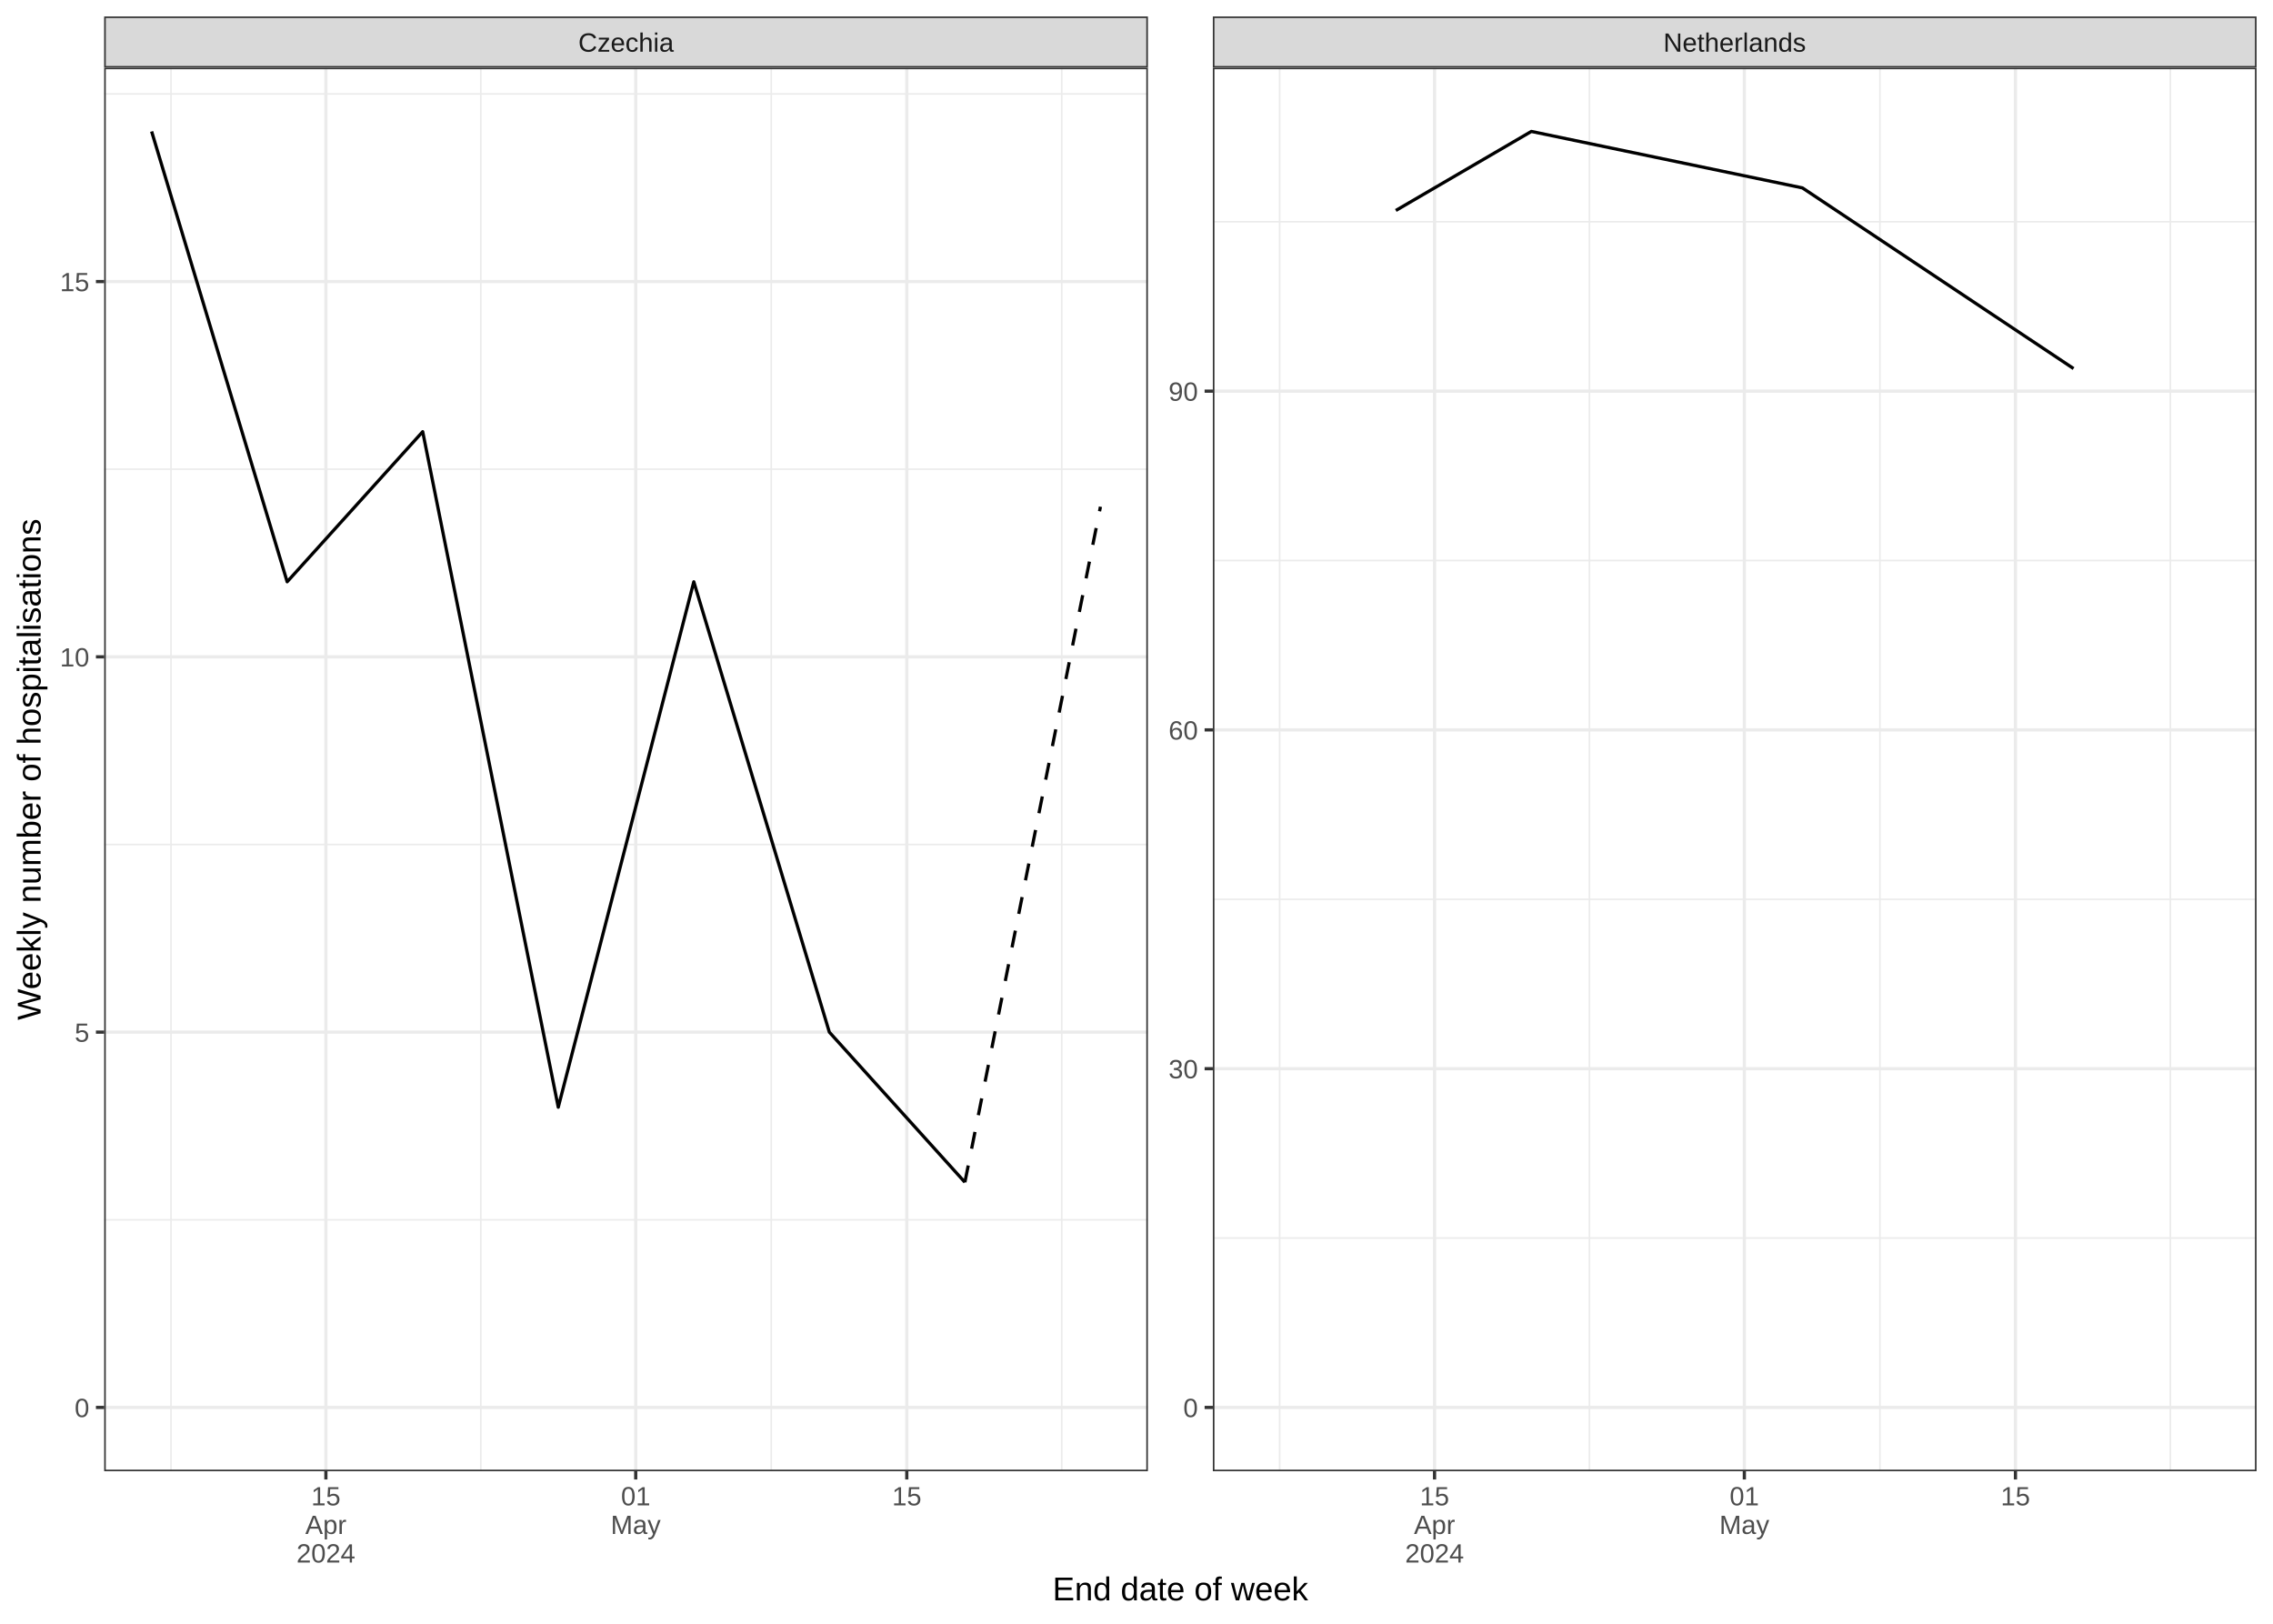
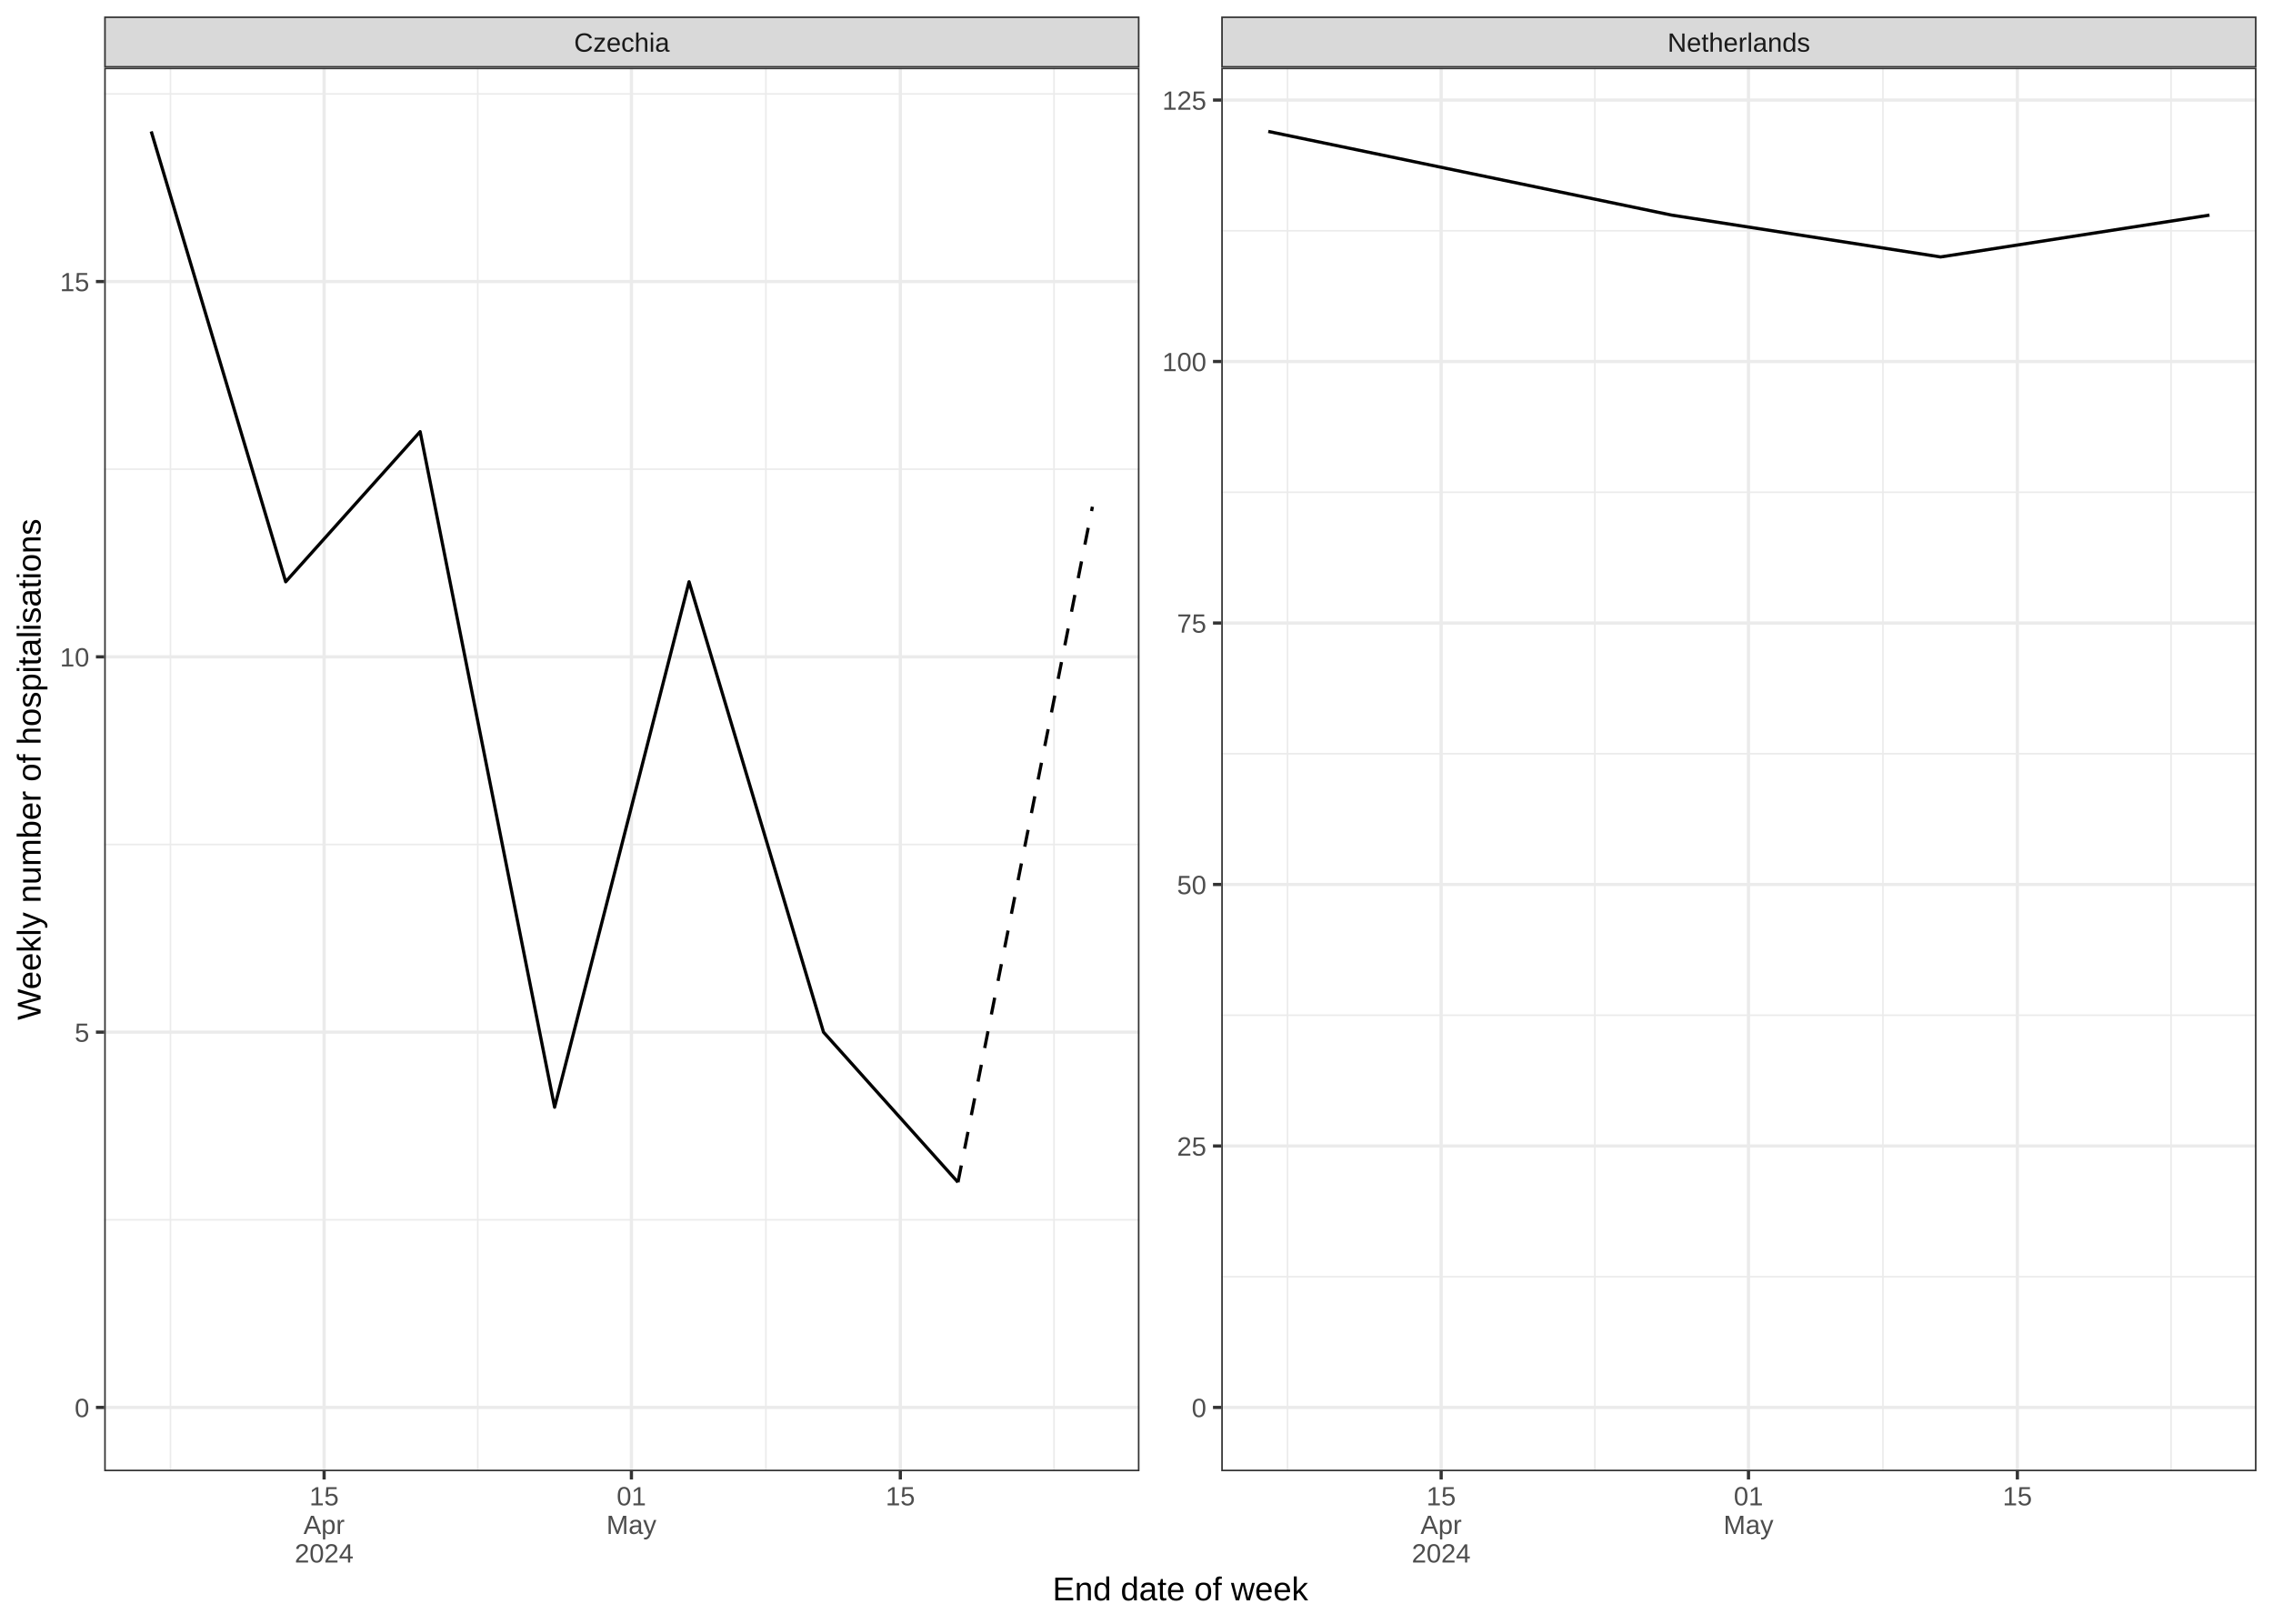
<svg xmlns="http://www.w3.org/2000/svg" class="svglite" width="756.00pt" height="540.00pt" viewBox="0 0 756.00 540.00">
  <defs>
    <style type="text/css">
    .svglite line, .svglite polyline, .svglite polygon, .svglite path, .svglite rect, .svglite circle {
      fill: none;
      stroke: #000000;
      stroke-linecap: round;
      stroke-linejoin: round;
      stroke-miterlimit: 10.00;
    }
    .svglite text {
      white-space: pre;
    }
  </style>
  </defs>
  <rect width="100%" height="100%" style="stroke: none; fill: #FFFFFF;" />
  <defs>
    <clipPath id="cpMC4wMHw3NTYuMDB8MC4wMHw1NDAuMDA=">
      <rect x="0.00" y="0.00" width="756.00" height="540.00" />
    </clipPath>
  </defs>
  <g clip-path="url(#cpMC4wMHw3NTYuMDB8MC4wMHw1NDAuMDA=)">
    <rect x="0.00" y="0.00" width="756.00" height="540.00" style="stroke-width: 1.07; stroke: #FFFFFF; fill: #FFFFFF;" />
  </g>
  <defs>
-     <clipPath id="cpMzQuNjV8MzgxLjc5fDIyLjQ5fDQ4OS4yOQ==">
-       <rect x="34.65" y="22.49" width="347.14" height="466.80" />
+     <clipPath id="cpMzQuNjV8Mzc4Ljk5fDIyLjQ5fDQ4OS4yOQ==">
+       <rect x="34.65" y="22.49" width="344.34" height="466.80" />
    </clipPath>
  </defs>
-   <g clip-path="url(#cpMzQuNjV8MzgxLjc5fDIyLjQ5fDQ4OS4yOQ==)">
-     <rect x="34.65" y="22.49" width="347.14" height="466.80" style="stroke-width: 1.07; stroke: none; fill: #FFFFFF;" />
-     <polyline points="34.65,405.66 381.79,405.66 " style="stroke-width: 0.53; stroke: #EBEBEB; stroke-linecap: butt;" />
-     <polyline points="34.65,280.85 381.79,280.85 " style="stroke-width: 0.53; stroke: #EBEBEB; stroke-linecap: butt;" />
-     <polyline points="34.65,156.04 381.79,156.04 " style="stroke-width: 0.53; stroke: #EBEBEB; stroke-linecap: butt;" />
-     <polyline points="34.65,31.23 381.79,31.23 " style="stroke-width: 0.53; stroke: #EBEBEB; stroke-linecap: butt;" />
-     <polyline points="56.87,489.29 56.87,22.49 " style="stroke-width: 0.53; stroke: #EBEBEB; stroke-linecap: butt;" />
-     <polyline points="159.91,489.29 159.91,22.49 " style="stroke-width: 0.53; stroke: #EBEBEB; stroke-linecap: butt;" />
-     <polyline points="256.52,489.29 256.52,22.49 " style="stroke-width: 0.53; stroke: #EBEBEB; stroke-linecap: butt;" />
-     <polyline points="353.13,489.29 353.13,22.49 " style="stroke-width: 0.53; stroke: #EBEBEB; stroke-linecap: butt;" />
-     <polyline points="34.65,468.07 381.79,468.07 " style="stroke-width: 1.07; stroke: #EBEBEB; stroke-linecap: butt;" />
-     <polyline points="34.65,343.26 381.79,343.26 " style="stroke-width: 1.07; stroke: #EBEBEB; stroke-linecap: butt;" />
-     <polyline points="34.65,218.45 381.79,218.45 " style="stroke-width: 1.07; stroke: #EBEBEB; stroke-linecap: butt;" />
-     <polyline points="34.65,93.63 381.79,93.63 " style="stroke-width: 1.07; stroke: #EBEBEB; stroke-linecap: butt;" />
-     <polyline points="108.39,489.29 108.39,22.49 " style="stroke-width: 1.07; stroke: #EBEBEB; stroke-linecap: butt;" />
-     <polyline points="211.44,489.29 211.44,22.49 " style="stroke-width: 1.07; stroke: #EBEBEB; stroke-linecap: butt;" />
-     <polyline points="301.60,489.29 301.60,22.49 " style="stroke-width: 1.07; stroke: #EBEBEB; stroke-linecap: butt;" />
-     <polyline points="50.43,43.71 95.51,193.48 140.59,143.56 185.68,368.22 230.76,193.48 275.84,343.26 320.92,393.18 " style="stroke-width: 1.07; stroke-linecap: butt;" />
-     <polyline points="320.92,393.18 366.01,168.52 " style="stroke-width: 1.07; stroke-dasharray: 5.69,5.69; stroke-linecap: butt;" />
-     <rect x="34.65" y="22.49" width="347.14" height="466.80" style="stroke-width: 1.07; stroke: #333333;" />
+   <g clip-path="url(#cpMzQuNjV8Mzc4Ljk5fDIyLjQ5fDQ4OS4yOQ==)">
+     <rect x="34.65" y="22.49" width="344.34" height="466.80" style="stroke-width: 1.07; stroke: none; fill: #FFFFFF;" />
+     <polyline points="34.65,405.66 378.99,405.66 " style="stroke-width: 0.53; stroke: #EBEBEB; stroke-linecap: butt;" />
+     <polyline points="34.65,280.85 378.99,280.85 " style="stroke-width: 0.53; stroke: #EBEBEB; stroke-linecap: butt;" />
+     <polyline points="34.65,156.04 378.99,156.04 " style="stroke-width: 0.53; stroke: #EBEBEB; stroke-linecap: butt;" />
+     <polyline points="34.65,31.23 378.99,31.23 " style="stroke-width: 0.53; stroke: #EBEBEB; stroke-linecap: butt;" />
+     <polyline points="56.69,489.29 56.69,22.49 " style="stroke-width: 0.53; stroke: #EBEBEB; stroke-linecap: butt;" />
+     <polyline points="158.91,489.29 158.91,22.49 " style="stroke-width: 0.53; stroke: #EBEBEB; stroke-linecap: butt;" />
+     <polyline points="254.73,489.29 254.73,22.49 " style="stroke-width: 0.53; stroke: #EBEBEB; stroke-linecap: butt;" />
+     <polyline points="350.56,489.29 350.56,22.49 " style="stroke-width: 0.53; stroke: #EBEBEB; stroke-linecap: butt;" />
+     <polyline points="34.65,468.07 378.99,468.07 " style="stroke-width: 1.07; stroke: #EBEBEB; stroke-linecap: butt;" />
+     <polyline points="34.65,343.26 378.99,343.26 " style="stroke-width: 1.07; stroke: #EBEBEB; stroke-linecap: butt;" />
+     <polyline points="34.65,218.45 378.99,218.45 " style="stroke-width: 1.07; stroke: #EBEBEB; stroke-linecap: butt;" />
+     <polyline points="34.65,93.63 378.99,93.63 " style="stroke-width: 1.07; stroke: #EBEBEB; stroke-linecap: butt;" />
+     <polyline points="107.80,489.29 107.80,22.49 " style="stroke-width: 1.07; stroke: #EBEBEB; stroke-linecap: butt;" />
+     <polyline points="210.01,489.29 210.01,22.49 " style="stroke-width: 1.07; stroke: #EBEBEB; stroke-linecap: butt;" />
+     <polyline points="299.45,489.29 299.45,22.49 " style="stroke-width: 1.07; stroke: #EBEBEB; stroke-linecap: butt;" />
+     <polyline points="50.30,43.71 95.02,193.48 139.74,143.56 184.46,368.22 229.18,193.48 273.90,343.26 318.62,393.18 " style="stroke-width: 1.07; stroke-linecap: butt;" />
+     <polyline points="318.62,393.18 363.34,168.52 " style="stroke-width: 1.07; stroke-dasharray: 5.69,5.69; stroke-linecap: butt;" />
+     <rect x="34.65" y="22.49" width="344.34" height="466.80" style="stroke-width: 1.07; stroke: #333333;" />
  </g>
  <g clip-path="url(#cpMC4wMHw3NTYuMDB8MC4wMHw1NDAuMDA=)">
</g>
  <defs>
-     <clipPath id="cpNDAzLjM5fDc1MC41MnwyMi40OXw0ODkuMjk=">
-       <rect x="403.39" y="22.49" width="347.14" height="466.80" />
+     <clipPath id="cpNDA2LjE4fDc1MC41MnwyMi40OXw0ODkuMjk=">
+       <rect x="406.18" y="22.49" width="344.34" height="466.80" />
    </clipPath>
  </defs>
-   <g clip-path="url(#cpNDAzLjM5fDc1MC41MnwyMi40OXw0ODkuMjk=)">
-     <rect x="403.39" y="22.49" width="347.14" height="466.80" style="stroke-width: 1.07; stroke: none; fill: #FFFFFF;" />
-     <polyline points="403.39,411.74 750.52,411.74 " style="stroke-width: 0.53; stroke: #EBEBEB; stroke-linecap: butt;" />
-     <polyline points="403.39,299.08 750.52,299.08 " style="stroke-width: 0.53; stroke: #EBEBEB; stroke-linecap: butt;" />
-     <polyline points="403.39,186.41 750.52,186.41 " style="stroke-width: 0.53; stroke: #EBEBEB; stroke-linecap: butt;" />
-     <polyline points="403.39,73.75 750.52,73.75 " style="stroke-width: 0.53; stroke: #EBEBEB; stroke-linecap: butt;" />
-     <polyline points="425.60,489.29 425.60,22.49 " style="stroke-width: 0.53; stroke: #EBEBEB; stroke-linecap: butt;" />
-     <polyline points="528.65,489.29 528.65,22.49 " style="stroke-width: 0.53; stroke: #EBEBEB; stroke-linecap: butt;" />
-     <polyline points="625.26,489.29 625.26,22.49 " style="stroke-width: 0.53; stroke: #EBEBEB; stroke-linecap: butt;" />
-     <polyline points="721.86,489.29 721.86,22.49 " style="stroke-width: 0.53; stroke: #EBEBEB; stroke-linecap: butt;" />
-     <polyline points="403.39,468.07 750.52,468.07 " style="stroke-width: 1.07; stroke: #EBEBEB; stroke-linecap: butt;" />
-     <polyline points="403.39,355.41 750.52,355.41 " style="stroke-width: 1.07; stroke: #EBEBEB; stroke-linecap: butt;" />
-     <polyline points="403.39,242.74 750.52,242.74 " style="stroke-width: 1.07; stroke: #EBEBEB; stroke-linecap: butt;" />
-     <polyline points="403.39,130.08 750.52,130.08 " style="stroke-width: 1.07; stroke: #EBEBEB; stroke-linecap: butt;" />
-     <polyline points="477.13,489.29 477.13,22.49 " style="stroke-width: 1.07; stroke: #EBEBEB; stroke-linecap: butt;" />
-     <polyline points="580.17,489.29 580.17,22.49 " style="stroke-width: 1.07; stroke: #EBEBEB; stroke-linecap: butt;" />
-     <polyline points="670.34,489.29 670.34,22.49 " style="stroke-width: 1.07; stroke: #EBEBEB; stroke-linecap: butt;" />
-     <polyline points="464.25,70.00 509.33,43.71 599.49,62.49 689.66,122.57 " style="stroke-width: 1.07; stroke-linecap: butt;" />
-     <rect x="403.39" y="22.49" width="347.14" height="466.80" style="stroke-width: 1.07; stroke: #333333;" />
+   <g clip-path="url(#cpNDA2LjE4fDc1MC41MnwyMi40OXw0ODkuMjk=)">
+     <rect x="406.18" y="22.49" width="344.34" height="466.80" style="stroke-width: 1.07; stroke: none; fill: #FFFFFF;" />
+     <polyline points="406.18,424.59 750.52,424.59 " style="stroke-width: 0.53; stroke: #EBEBEB; stroke-linecap: butt;" />
+     <polyline points="406.18,337.63 750.52,337.63 " style="stroke-width: 0.53; stroke: #EBEBEB; stroke-linecap: butt;" />
+     <polyline points="406.18,250.67 750.52,250.67 " style="stroke-width: 0.53; stroke: #EBEBEB; stroke-linecap: butt;" />
+     <polyline points="406.18,163.71 750.52,163.71 " style="stroke-width: 0.53; stroke: #EBEBEB; stroke-linecap: butt;" />
+     <polyline points="406.18,76.75 750.52,76.75 " style="stroke-width: 0.53; stroke: #EBEBEB; stroke-linecap: butt;" />
+     <polyline points="428.22,489.29 428.22,22.49 " style="stroke-width: 0.53; stroke: #EBEBEB; stroke-linecap: butt;" />
+     <polyline points="530.44,489.29 530.44,22.49 " style="stroke-width: 0.53; stroke: #EBEBEB; stroke-linecap: butt;" />
+     <polyline points="626.26,489.29 626.26,22.49 " style="stroke-width: 0.53; stroke: #EBEBEB; stroke-linecap: butt;" />
+     <polyline points="722.09,489.29 722.09,22.49 " style="stroke-width: 0.53; stroke: #EBEBEB; stroke-linecap: butt;" />
+     <polyline points="406.18,468.07 750.52,468.07 " style="stroke-width: 1.07; stroke: #EBEBEB; stroke-linecap: butt;" />
+     <polyline points="406.18,381.11 750.52,381.11 " style="stroke-width: 1.07; stroke: #EBEBEB; stroke-linecap: butt;" />
+     <polyline points="406.18,294.15 750.52,294.15 " style="stroke-width: 1.07; stroke: #EBEBEB; stroke-linecap: butt;" />
+     <polyline points="406.18,207.19 750.52,207.19 " style="stroke-width: 1.07; stroke: #EBEBEB; stroke-linecap: butt;" />
+     <polyline points="406.18,120.23 750.52,120.23 " style="stroke-width: 1.07; stroke: #EBEBEB; stroke-linecap: butt;" />
+     <polyline points="406.18,33.27 750.52,33.27 " style="stroke-width: 1.07; stroke: #EBEBEB; stroke-linecap: butt;" />
+     <polyline points="479.33,489.29 479.33,22.49 " style="stroke-width: 1.07; stroke: #EBEBEB; stroke-linecap: butt;" />
+     <polyline points="581.55,489.29 581.55,22.49 " style="stroke-width: 1.07; stroke: #EBEBEB; stroke-linecap: butt;" />
+     <polyline points="670.98,489.29 670.98,22.49 " style="stroke-width: 1.07; stroke: #EBEBEB; stroke-linecap: butt;" />
+     <polyline points="421.83,43.71 555.99,71.54 645.43,85.45 734.87,71.54 " style="stroke-width: 1.07; stroke-linecap: butt;" />
+     <rect x="406.18" y="22.49" width="344.34" height="466.80" style="stroke-width: 1.07; stroke: #333333;" />
  </g>
  <g clip-path="url(#cpMC4wMHw3NTYuMDB8MC4wMHw1NDAuMDA=)">
</g>
  <defs>
-     <clipPath id="cpMzQuNjV8MzgxLjc5fDUuNDh8MjIuNDk=">
-       <rect x="34.65" y="5.48" width="347.14" height="17.01" />
+     <clipPath id="cpMzQuNjV8Mzc4Ljk5fDUuNDh8MjIuNDk=">
+       <rect x="34.65" y="5.48" width="344.34" height="17.01" />
    </clipPath>
  </defs>
-   <g clip-path="url(#cpMzQuNjV8MzgxLjc5fDUuNDh8MjIuNDk=)">
-     <rect x="34.65" y="5.48" width="347.14" height="17.01" style="stroke-width: 1.07; stroke: #333333; fill: #D9D9D9;" />
-     <text x="208.22" y="17.19" text-anchor="middle" style="font-size: 8.80px;fill: #1A1A1A; font-family: &quot;Liberation Sans&quot;;" textLength="34.42px" lengthAdjust="spacingAndGlyphs">Czechia</text>
+   <g clip-path="url(#cpMzQuNjV8Mzc4Ljk5fDUuNDh8MjIuNDk=)">
+     <rect x="34.65" y="5.48" width="344.34" height="17.01" style="stroke-width: 1.07; stroke: #333333; fill: #D9D9D9;" />
+     <text x="206.82" y="17.19" text-anchor="middle" style="font-size: 8.80px;fill: #1A1A1A; font-family: &quot;Liberation Sans&quot;;" textLength="34.42px" lengthAdjust="spacingAndGlyphs">Czechia</text>
  </g>
  <g clip-path="url(#cpMC4wMHw3NTYuMDB8MC4wMHw1NDAuMDA=)">
</g>
  <defs>
-     <clipPath id="cpNDAzLjM5fDc1MC41Mnw1LjQ4fDIyLjQ5">
-       <rect x="403.39" y="5.48" width="347.14" height="17.01" />
+     <clipPath id="cpNDA2LjE4fDc1MC41Mnw1LjQ4fDIyLjQ5">
+       <rect x="406.18" y="5.48" width="344.34" height="17.01" />
    </clipPath>
  </defs>
-   <g clip-path="url(#cpNDAzLjM5fDc1MC41Mnw1LjQ4fDIyLjQ5)">
-     <rect x="403.39" y="5.48" width="347.14" height="17.01" style="stroke-width: 1.07; stroke: #333333; fill: #D9D9D9;" />
-     <text x="576.95" y="17.19" text-anchor="middle" style="font-size: 8.80px;fill: #1A1A1A; font-family: &quot;Liberation Sans&quot;;" textLength="53.63px" lengthAdjust="spacingAndGlyphs">Netherlands</text>
+   <g clip-path="url(#cpNDA2LjE4fDc1MC41Mnw1LjQ4fDIyLjQ5)">
+     <rect x="406.18" y="5.48" width="344.34" height="17.01" style="stroke-width: 1.07; stroke: #333333; fill: #D9D9D9;" />
+     <text x="578.35" y="17.19" text-anchor="middle" style="font-size: 8.80px;fill: #1A1A1A; font-family: &quot;Liberation Sans&quot;;" textLength="53.63px" lengthAdjust="spacingAndGlyphs">Netherlands</text>
  </g>
  <g clip-path="url(#cpMC4wMHw3NTYuMDB8MC4wMHw1NDAuMDA=)">
-     <polyline points="108.39,492.03 108.39,489.29 " style="stroke-width: 1.07; stroke: #333333; stroke-linecap: butt;" />
-     <polyline points="211.44,492.03 211.44,489.29 " style="stroke-width: 1.07; stroke: #333333; stroke-linecap: butt;" />
-     <polyline points="301.60,492.03 301.60,489.29 " style="stroke-width: 1.07; stroke: #333333; stroke-linecap: butt;" />
-     <text x="108.39" y="500.63" text-anchor="middle" style="font-size: 8.80px;fill: #4D4D4D; font-family: &quot;Liberation Sans&quot;;" textLength="11.19px" lengthAdjust="spacingAndGlyphs">15</text>
-     <text x="108.39" y="510.14" text-anchor="middle" style="font-size: 8.80px;fill: #4D4D4D; font-family: &quot;Liberation Sans&quot;;" textLength="15.22px" lengthAdjust="spacingAndGlyphs">Apr</text>
-     <text x="108.39" y="519.64" text-anchor="middle" style="font-size: 8.80px;fill: #4D4D4D; font-family: &quot;Liberation Sans&quot;;" textLength="22.38px" lengthAdjust="spacingAndGlyphs">2024</text>
-     <text x="211.44" y="500.63" text-anchor="middle" style="font-size: 8.80px;fill: #4D4D4D; font-family: &quot;Liberation Sans&quot;;" textLength="11.19px" lengthAdjust="spacingAndGlyphs">01</text>
-     <text x="211.44" y="510.14" text-anchor="middle" style="font-size: 8.80px;fill: #4D4D4D; font-family: &quot;Liberation Sans&quot;;" textLength="18.19px" lengthAdjust="spacingAndGlyphs">May</text>
-     <text x="301.60" y="500.63" text-anchor="middle" style="font-size: 8.80px;fill: #4D4D4D; font-family: &quot;Liberation Sans&quot;;" textLength="11.19px" lengthAdjust="spacingAndGlyphs">15</text>
-     <polyline points="477.13,492.03 477.13,489.29 " style="stroke-width: 1.07; stroke: #333333; stroke-linecap: butt;" />
-     <polyline points="580.17,492.03 580.17,489.29 " style="stroke-width: 1.07; stroke: #333333; stroke-linecap: butt;" />
-     <polyline points="670.34,492.03 670.34,489.29 " style="stroke-width: 1.07; stroke: #333333; stroke-linecap: butt;" />
-     <text x="477.13" y="500.63" text-anchor="middle" style="font-size: 8.80px;fill: #4D4D4D; font-family: &quot;Liberation Sans&quot;;" textLength="11.19px" lengthAdjust="spacingAndGlyphs">15</text>
-     <text x="477.13" y="510.14" text-anchor="middle" style="font-size: 8.80px;fill: #4D4D4D; font-family: &quot;Liberation Sans&quot;;" textLength="15.22px" lengthAdjust="spacingAndGlyphs">Apr</text>
-     <text x="477.13" y="519.64" text-anchor="middle" style="font-size: 8.80px;fill: #4D4D4D; font-family: &quot;Liberation Sans&quot;;" textLength="22.38px" lengthAdjust="spacingAndGlyphs">2024</text>
-     <text x="580.17" y="500.63" text-anchor="middle" style="font-size: 8.80px;fill: #4D4D4D; font-family: &quot;Liberation Sans&quot;;" textLength="11.19px" lengthAdjust="spacingAndGlyphs">01</text>
-     <text x="580.17" y="510.14" text-anchor="middle" style="font-size: 8.80px;fill: #4D4D4D; font-family: &quot;Liberation Sans&quot;;" textLength="18.19px" lengthAdjust="spacingAndGlyphs">May</text>
-     <text x="670.34" y="500.63" text-anchor="middle" style="font-size: 8.80px;fill: #4D4D4D; font-family: &quot;Liberation Sans&quot;;" textLength="11.19px" lengthAdjust="spacingAndGlyphs">15</text>
-     <text x="398.45" y="471.28" text-anchor="end" style="font-size: 8.80px;fill: #4D4D4D; font-family: &quot;Liberation Sans&quot;;" textLength="5.59px" lengthAdjust="spacingAndGlyphs">0</text>
-     <text x="398.45" y="358.61" text-anchor="end" style="font-size: 8.80px;fill: #4D4D4D; font-family: &quot;Liberation Sans&quot;;" textLength="11.19px" lengthAdjust="spacingAndGlyphs">30</text>
-     <text x="398.45" y="245.95" text-anchor="end" style="font-size: 8.80px;fill: #4D4D4D; font-family: &quot;Liberation Sans&quot;;" textLength="11.19px" lengthAdjust="spacingAndGlyphs">60</text>
-     <text x="398.45" y="133.29" text-anchor="end" style="font-size: 8.80px;fill: #4D4D4D; font-family: &quot;Liberation Sans&quot;;" textLength="11.19px" lengthAdjust="spacingAndGlyphs">90</text>
-     <polyline points="400.65,468.07 403.39,468.07 " style="stroke-width: 1.07; stroke: #333333; stroke-linecap: butt;" />
-     <polyline points="400.65,355.41 403.39,355.41 " style="stroke-width: 1.07; stroke: #333333; stroke-linecap: butt;" />
-     <polyline points="400.65,242.74 403.39,242.74 " style="stroke-width: 1.07; stroke: #333333; stroke-linecap: butt;" />
-     <polyline points="400.65,130.08 403.39,130.08 " style="stroke-width: 1.07; stroke: #333333; stroke-linecap: butt;" />
+     <polyline points="107.80,492.03 107.80,489.29 " style="stroke-width: 1.07; stroke: #333333; stroke-linecap: butt;" />
+     <polyline points="210.01,492.03 210.01,489.29 " style="stroke-width: 1.07; stroke: #333333; stroke-linecap: butt;" />
+     <polyline points="299.45,492.03 299.45,489.29 " style="stroke-width: 1.07; stroke: #333333; stroke-linecap: butt;" />
+     <text x="107.80" y="500.63" text-anchor="middle" style="font-size: 8.80px;fill: #4D4D4D; font-family: &quot;Liberation Sans&quot;;" textLength="11.19px" lengthAdjust="spacingAndGlyphs">15</text>
+     <text x="107.80" y="510.14" text-anchor="middle" style="font-size: 8.80px;fill: #4D4D4D; font-family: &quot;Liberation Sans&quot;;" textLength="15.22px" lengthAdjust="spacingAndGlyphs">Apr</text>
+     <text x="107.80" y="519.64" text-anchor="middle" style="font-size: 8.80px;fill: #4D4D4D; font-family: &quot;Liberation Sans&quot;;" textLength="22.38px" lengthAdjust="spacingAndGlyphs">2024</text>
+     <text x="210.01" y="500.63" text-anchor="middle" style="font-size: 8.80px;fill: #4D4D4D; font-family: &quot;Liberation Sans&quot;;" textLength="11.19px" lengthAdjust="spacingAndGlyphs">01</text>
+     <text x="210.01" y="510.14" text-anchor="middle" style="font-size: 8.80px;fill: #4D4D4D; font-family: &quot;Liberation Sans&quot;;" textLength="18.19px" lengthAdjust="spacingAndGlyphs">May</text>
+     <text x="299.45" y="500.63" text-anchor="middle" style="font-size: 8.80px;fill: #4D4D4D; font-family: &quot;Liberation Sans&quot;;" textLength="11.19px" lengthAdjust="spacingAndGlyphs">15</text>
+     <polyline points="479.33,492.03 479.33,489.29 " style="stroke-width: 1.07; stroke: #333333; stroke-linecap: butt;" />
+     <polyline points="581.55,492.03 581.55,489.29 " style="stroke-width: 1.07; stroke: #333333; stroke-linecap: butt;" />
+     <polyline points="670.98,492.03 670.98,489.29 " style="stroke-width: 1.07; stroke: #333333; stroke-linecap: butt;" />
+     <text x="479.33" y="500.63" text-anchor="middle" style="font-size: 8.80px;fill: #4D4D4D; font-family: &quot;Liberation Sans&quot;;" textLength="11.19px" lengthAdjust="spacingAndGlyphs">15</text>
+     <text x="479.33" y="510.14" text-anchor="middle" style="font-size: 8.80px;fill: #4D4D4D; font-family: &quot;Liberation Sans&quot;;" textLength="15.22px" lengthAdjust="spacingAndGlyphs">Apr</text>
+     <text x="479.33" y="519.64" text-anchor="middle" style="font-size: 8.80px;fill: #4D4D4D; font-family: &quot;Liberation Sans&quot;;" textLength="22.38px" lengthAdjust="spacingAndGlyphs">2024</text>
+     <text x="581.55" y="500.63" text-anchor="middle" style="font-size: 8.80px;fill: #4D4D4D; font-family: &quot;Liberation Sans&quot;;" textLength="11.19px" lengthAdjust="spacingAndGlyphs">01</text>
+     <text x="581.55" y="510.14" text-anchor="middle" style="font-size: 8.80px;fill: #4D4D4D; font-family: &quot;Liberation Sans&quot;;" textLength="18.19px" lengthAdjust="spacingAndGlyphs">May</text>
+     <text x="670.98" y="500.63" text-anchor="middle" style="font-size: 8.80px;fill: #4D4D4D; font-family: &quot;Liberation Sans&quot;;" textLength="11.19px" lengthAdjust="spacingAndGlyphs">15</text>
+     <text x="401.25" y="471.28" text-anchor="end" style="font-size: 8.80px;fill: #4D4D4D; font-family: &quot;Liberation Sans&quot;;" textLength="5.59px" lengthAdjust="spacingAndGlyphs">0</text>
+     <text x="401.25" y="384.32" text-anchor="end" style="font-size: 8.80px;fill: #4D4D4D; font-family: &quot;Liberation Sans&quot;;" textLength="11.19px" lengthAdjust="spacingAndGlyphs">25</text>
+     <text x="401.25" y="297.36" text-anchor="end" style="font-size: 8.80px;fill: #4D4D4D; font-family: &quot;Liberation Sans&quot;;" textLength="11.19px" lengthAdjust="spacingAndGlyphs">50</text>
+     <text x="401.25" y="210.40" text-anchor="end" style="font-size: 8.80px;fill: #4D4D4D; font-family: &quot;Liberation Sans&quot;;" textLength="11.19px" lengthAdjust="spacingAndGlyphs">75</text>
+     <text x="401.25" y="123.44" text-anchor="end" style="font-size: 8.80px;fill: #4D4D4D; font-family: &quot;Liberation Sans&quot;;" textLength="16.78px" lengthAdjust="spacingAndGlyphs">100</text>
+     <text x="401.25" y="36.48" text-anchor="end" style="font-size: 8.80px;fill: #4D4D4D; font-family: &quot;Liberation Sans&quot;;" textLength="16.78px" lengthAdjust="spacingAndGlyphs">125</text>
+     <polyline points="403.44,468.07 406.18,468.07 " style="stroke-width: 1.07; stroke: #333333; stroke-linecap: butt;" />
+     <polyline points="403.44,381.11 406.18,381.11 " style="stroke-width: 1.07; stroke: #333333; stroke-linecap: butt;" />
+     <polyline points="403.44,294.15 406.18,294.15 " style="stroke-width: 1.07; stroke: #333333; stroke-linecap: butt;" />
+     <polyline points="403.44,207.19 406.18,207.19 " style="stroke-width: 1.07; stroke: #333333; stroke-linecap: butt;" />
+     <polyline points="403.44,120.23 406.18,120.23 " style="stroke-width: 1.07; stroke: #333333; stroke-linecap: butt;" />
+     <polyline points="403.44,33.27 406.18,33.27 " style="stroke-width: 1.07; stroke: #333333; stroke-linecap: butt;" />
    <text x="29.72" y="471.28" text-anchor="end" style="font-size: 8.80px;fill: #4D4D4D; font-family: &quot;Liberation Sans&quot;;" textLength="5.59px" lengthAdjust="spacingAndGlyphs">0</text>
    <text x="29.72" y="346.46" text-anchor="end" style="font-size: 8.80px;fill: #4D4D4D; font-family: &quot;Liberation Sans&quot;;" textLength="5.59px" lengthAdjust="spacingAndGlyphs">5</text>
    <text x="29.72" y="221.65" text-anchor="end" style="font-size: 8.80px;fill: #4D4D4D; font-family: &quot;Liberation Sans&quot;;" textLength="11.19px" lengthAdjust="spacingAndGlyphs">10</text>
    <text x="29.72" y="96.84" text-anchor="end" style="font-size: 8.80px;fill: #4D4D4D; font-family: &quot;Liberation Sans&quot;;" textLength="11.19px" lengthAdjust="spacingAndGlyphs">15</text>
    <polyline points="31.91,468.07 34.65,468.07 " style="stroke-width: 1.07; stroke: #333333; stroke-linecap: butt;" />
    <polyline points="31.91,343.26 34.65,343.26 " style="stroke-width: 1.07; stroke: #333333; stroke-linecap: butt;" />
    <polyline points="31.91,218.45 34.65,218.45 " style="stroke-width: 1.07; stroke: #333333; stroke-linecap: butt;" />
    <polyline points="31.91,93.63 34.65,93.63 " style="stroke-width: 1.07; stroke: #333333; stroke-linecap: butt;" />
    <text x="392.59" y="532.23" text-anchor="middle" style="font-size: 11.00px; font-family: &quot;Liberation Sans&quot;;" textLength="95.72px" lengthAdjust="spacingAndGlyphs">End date of week</text>
    <text transform="translate(13.50,255.89) rotate(-90)" text-anchor="middle" style="font-size: 11.00px; font-family: &quot;Liberation Sans&quot;;" textLength="189.66px" lengthAdjust="spacingAndGlyphs">Weekly number of hospitalisations</text>
  </g>
</svg>
